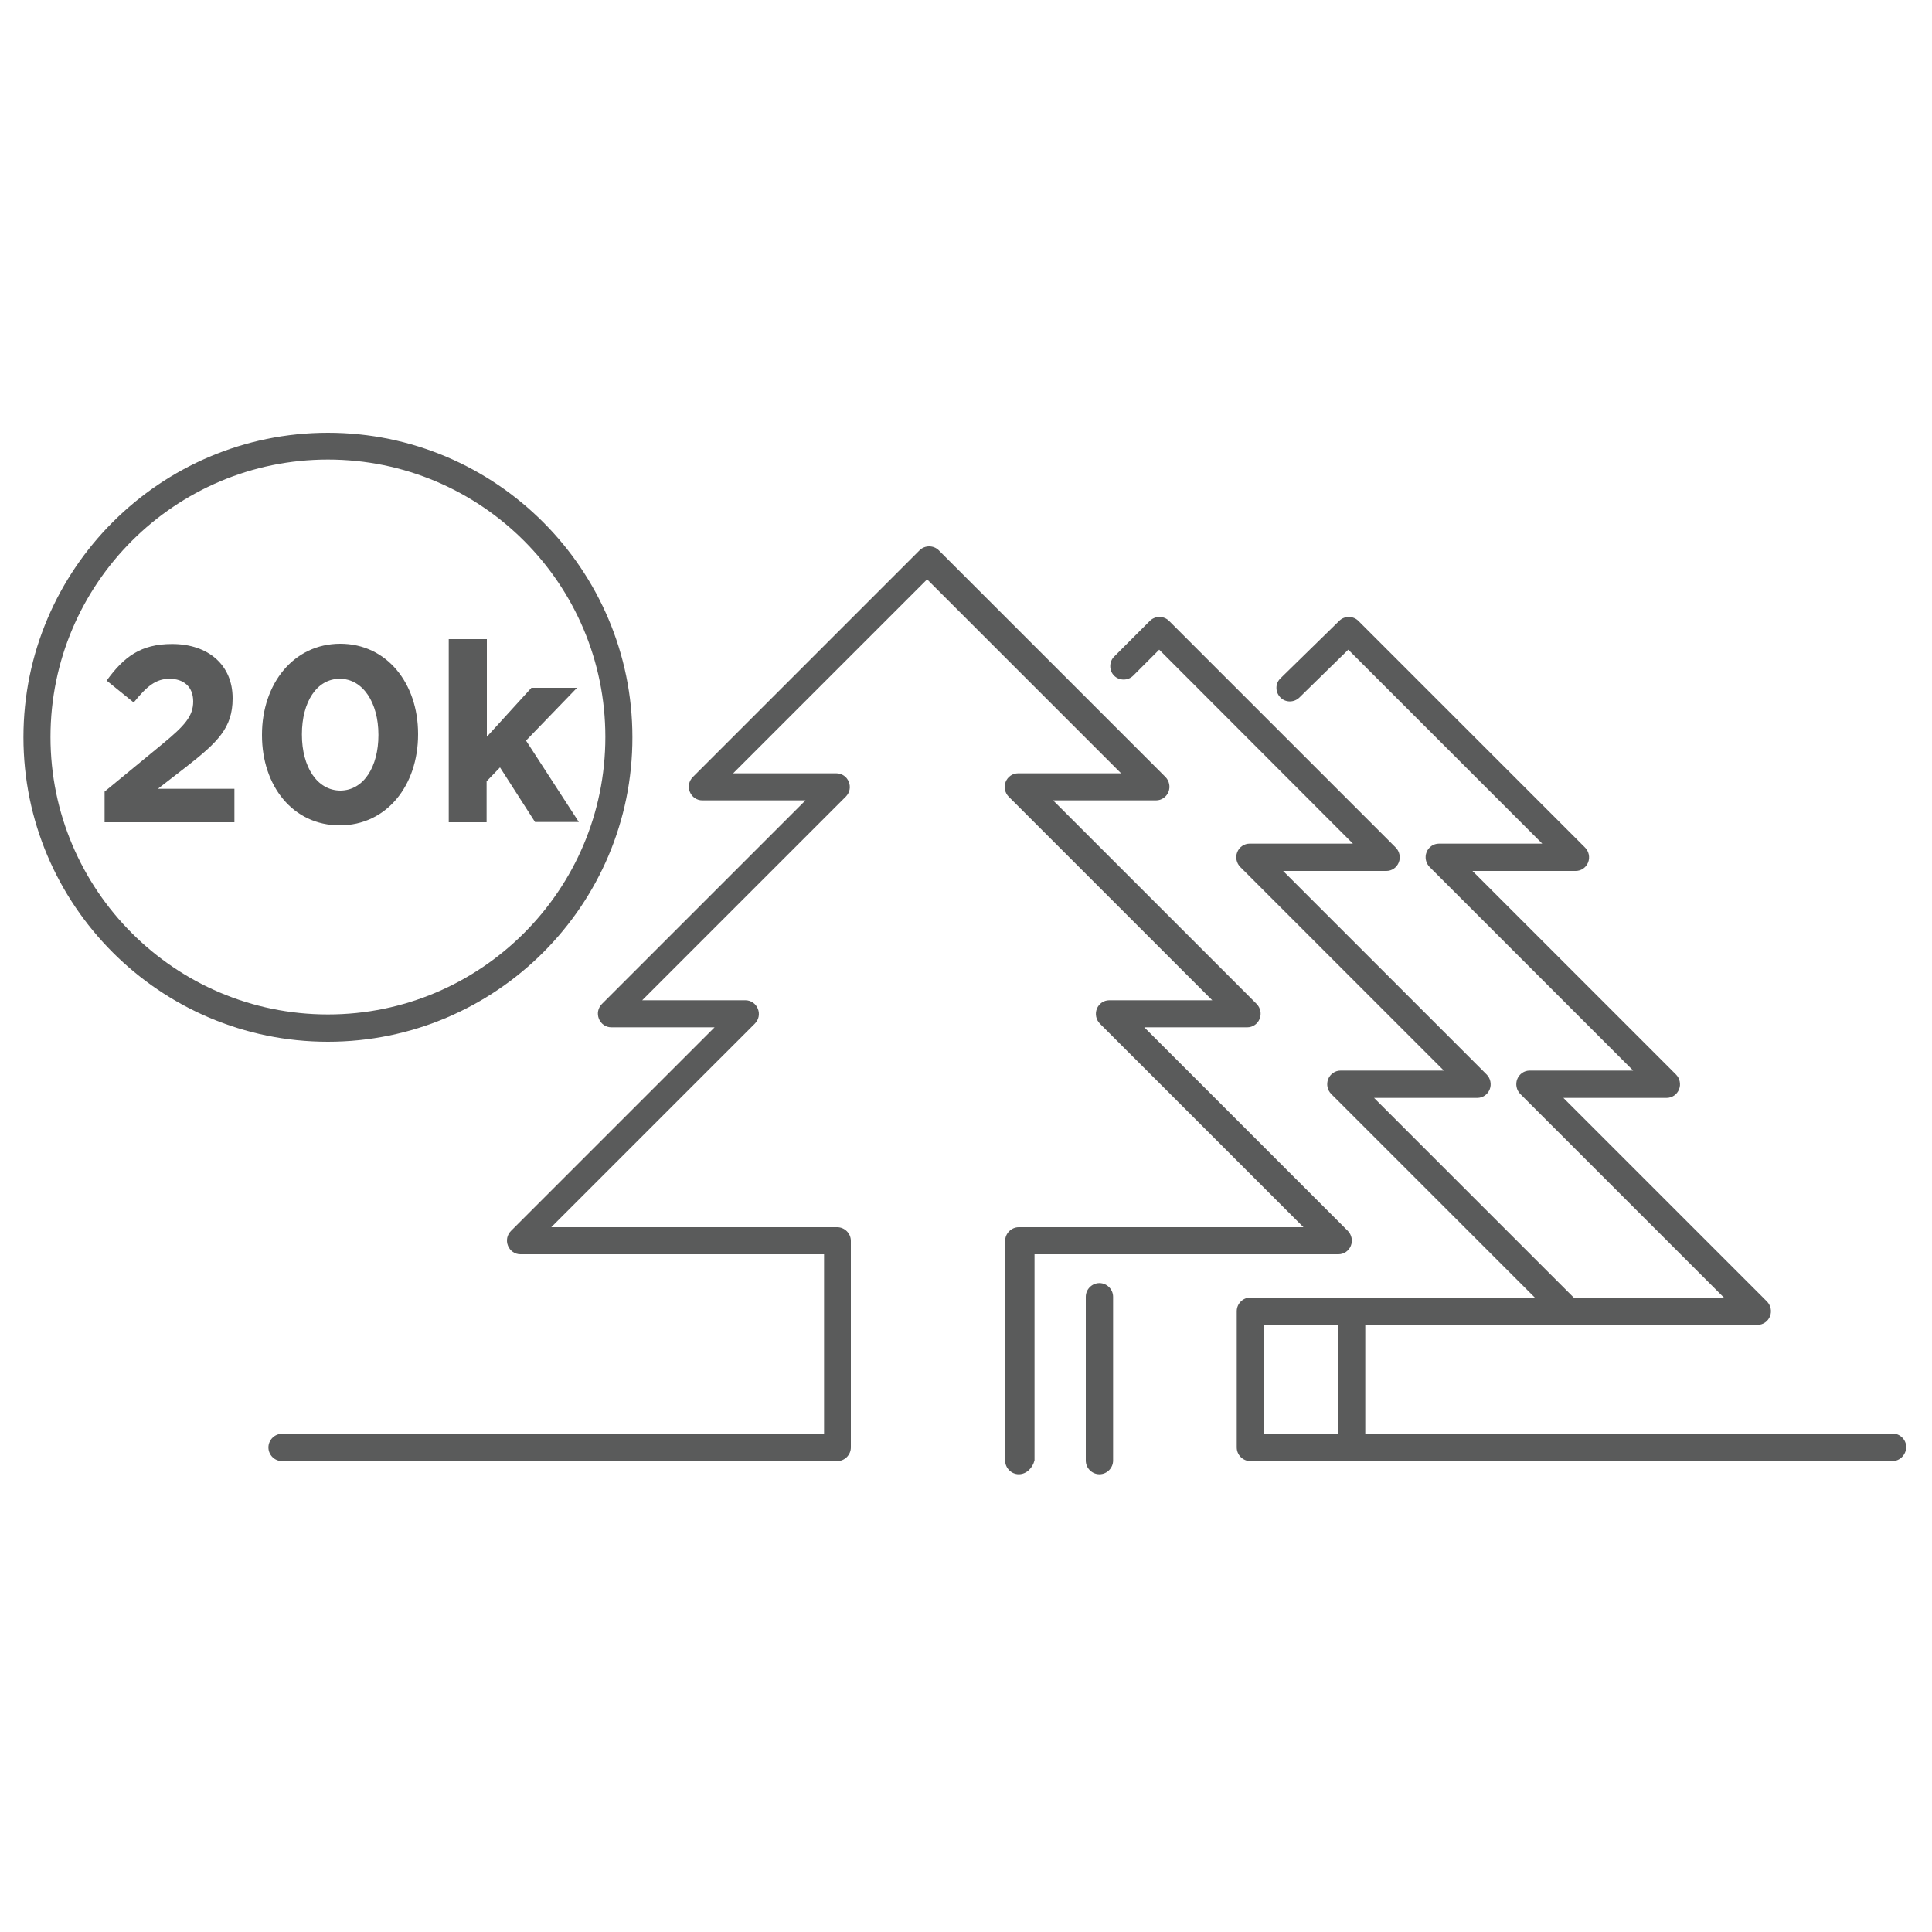
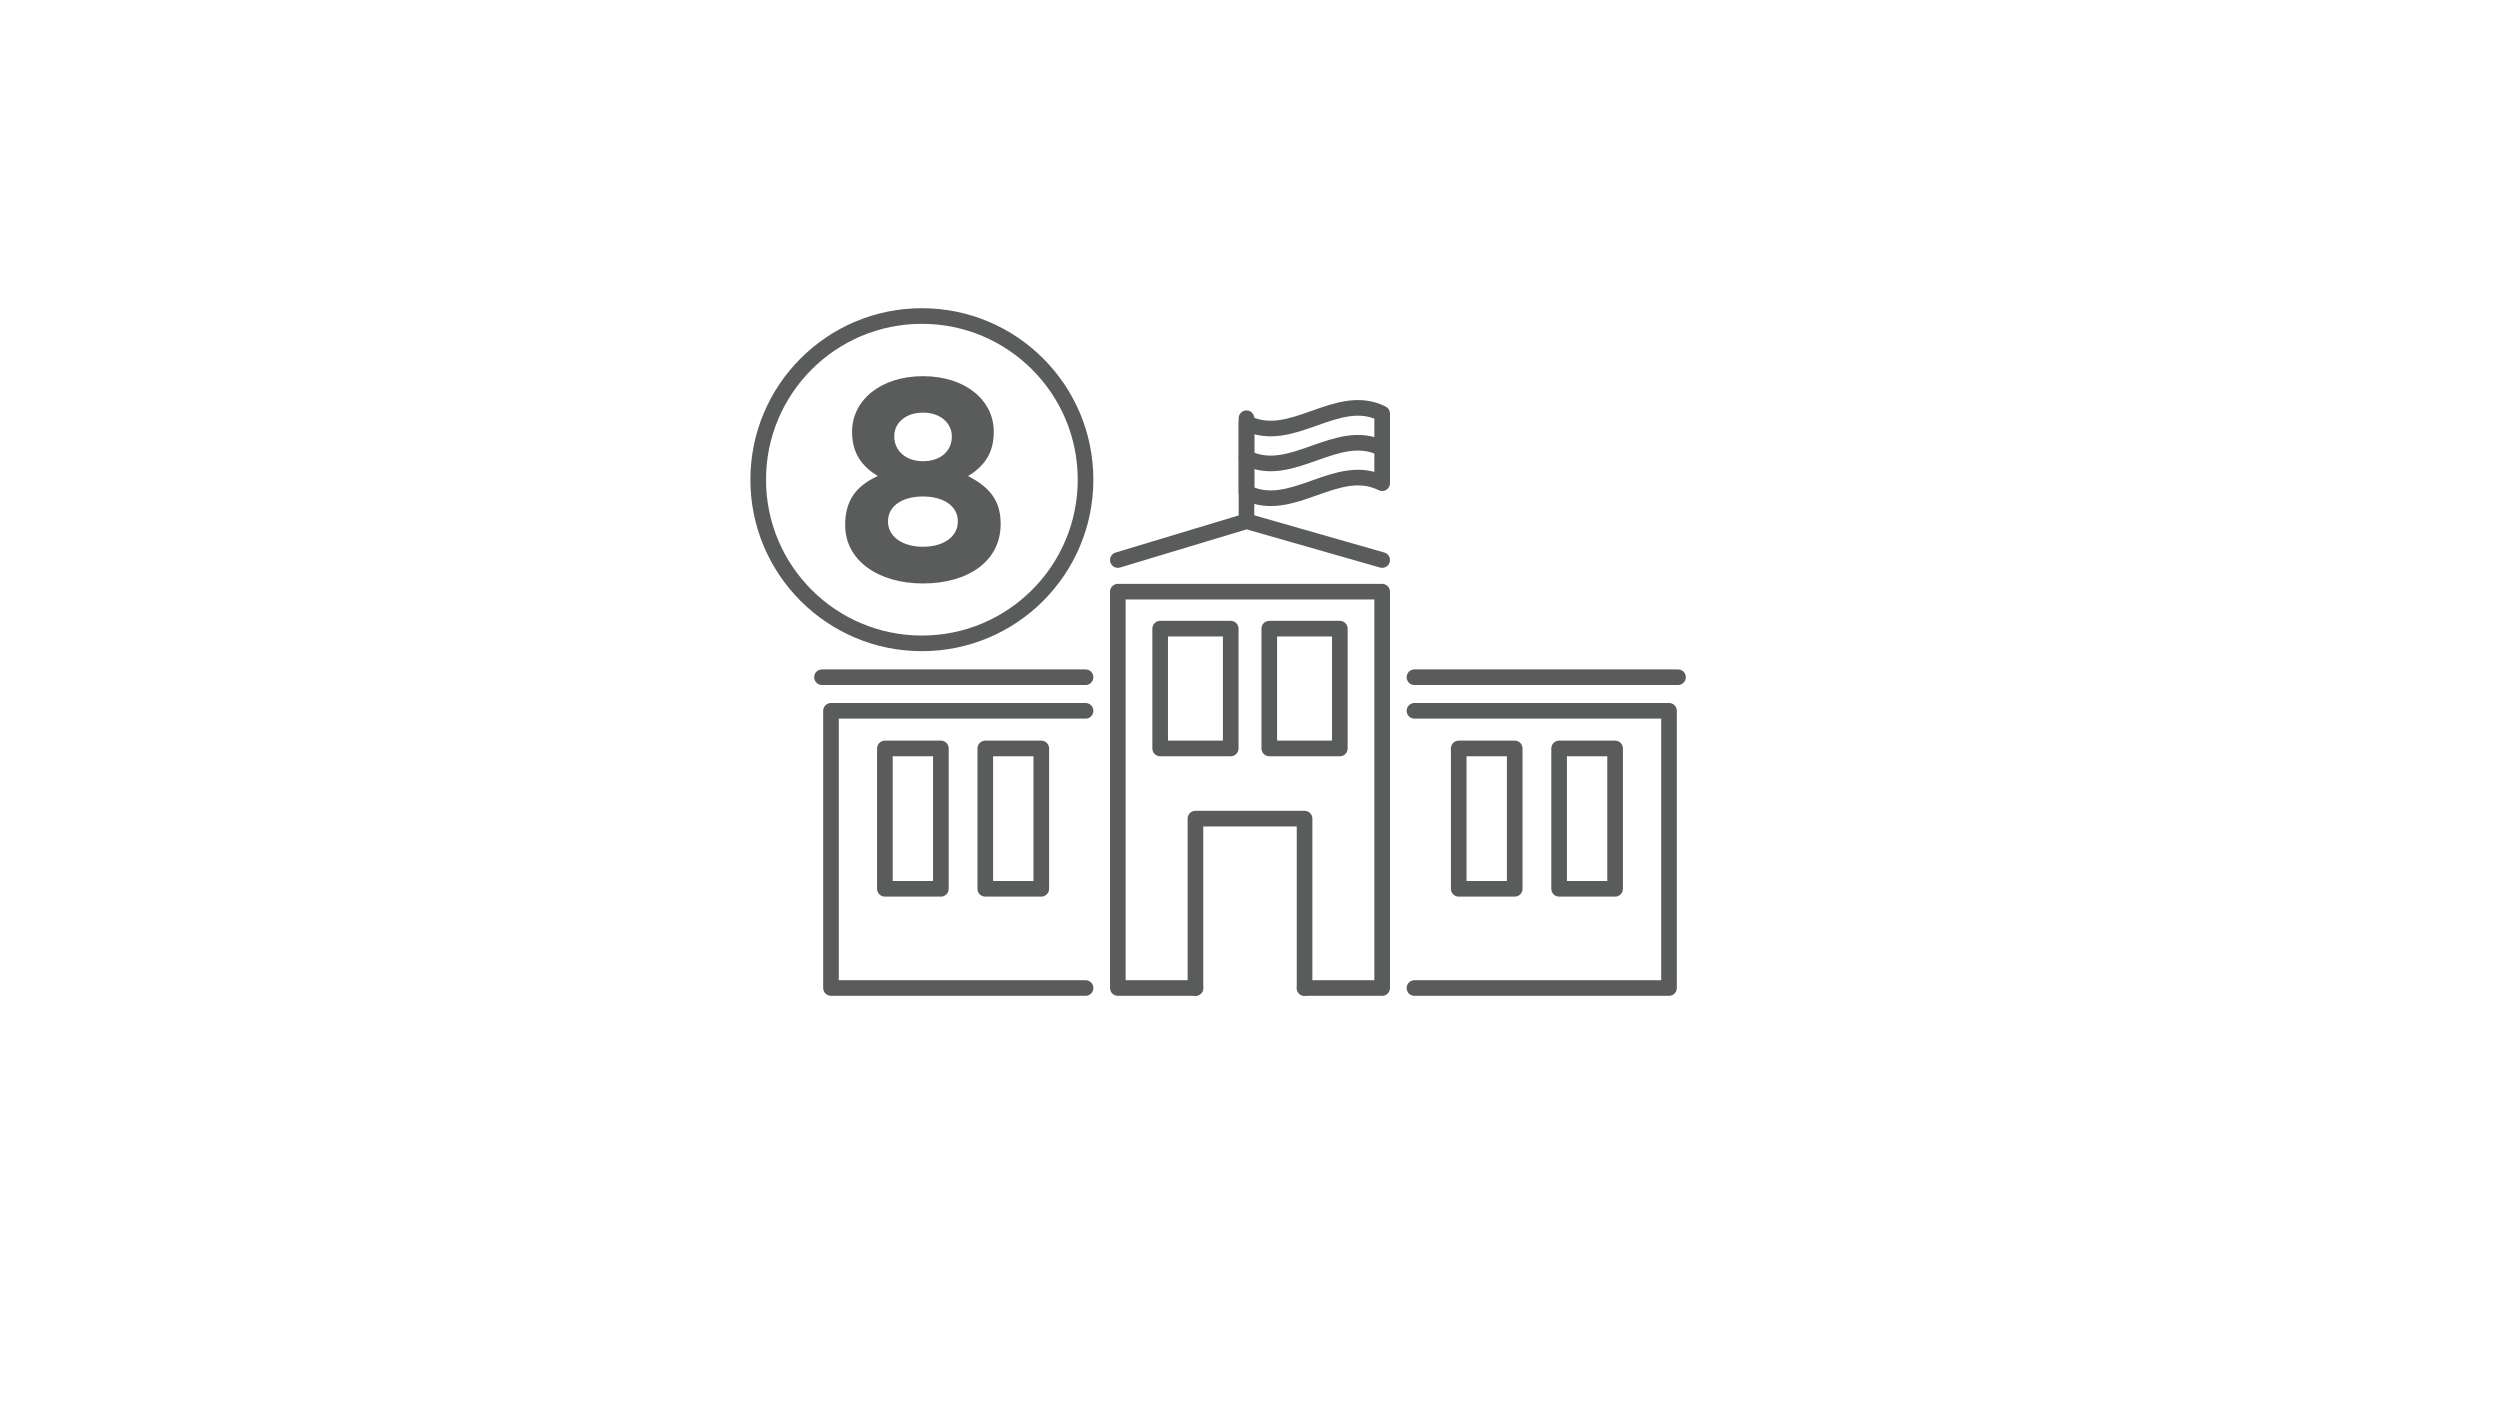
- <svg xmlns="http://www.w3.org/2000/svg" id="Layer_1" viewBox="0 0 750 750">
-   <style>.st0{fill:#5A5B5B;}</style>
-   <path class="st0" d="M727.3 567.2H485.4c-2.9 0-5.3-2.4-5.3-5.3V509c0-2.9 2.4-5.3 5.3-5.3h110.4l-79-79c-1.5-1.5-2-3.8-1.2-5.8s2.7-3.3 4.8-3.3h40.1l-79-79c-1.5-1.5-2-3.8-1.2-5.8s2.7-3.3 4.8-3.3h40.1L450 252.2l-10.1 10.1c-2 2-5.4 2-7.4 0s-2-5.4 0-7.4l13.9-13.9c2-2 5.4-2 7.4 0l88 88c1.5 1.5 2 3.8 1.2 5.8s-2.7 3.3-4.8 3.3h-40.1l79 79c1.5 1.5 2 3.8 1.2 5.8s-2.7 3.3-4.8 3.3h-40.1l79 79c1.5 1.5 2 3.8 1.2 5.8s-2.7 3.3-4.8 3.3h-118v42.2h236.5c2.9 0 5.3 2.4 5.3 5.3 0 3-2.4 5.4-5.3 5.4z" />
-   <path class="st0" d="M734.6 567.2h-210c-2.9 0-5.3-2.4-5.3-5.3V509c0-2.9 2.4-5.3 5.3-5.3h144.6l-79-79c-1.5-1.5-2-3.8-1.2-5.8s2.7-3.3 4.8-3.3H634l-79-79c-1.5-1.5-2-3.8-1.2-5.8s2.7-3.3 4.8-3.3h40.1l-75.3-75.3-19 18.6c-2.1 2-5.4 2-7.4-.1s-2-5.4.1-7.4l22.8-22.3c2-2 5.4-2 7.4 0l88 88c1.5 1.5 2 3.8 1.2 5.8s-2.7 3.3-4.8 3.3h-40.1l79 79c1.5 1.5 2 3.8 1.2 5.8s-2.7 3.3-4.8 3.3h-40.1l79 79c1.5 1.5 2 3.8 1.2 5.8s-2.7 3.3-4.8 3.3H530v42.2h204.7c2.9 0 5.3 2.4 5.3 5.3-.1 3-2.5 5.4-5.4 5.4z" />
-   <path class="st0" d="M395.5 572.3c-2.9 0-5.3-2.4-5.3-5.3v-85.3c0-2.9 2.4-5.3 5.3-5.3H506l-79-79c-1.5-1.5-2-3.8-1.2-5.8s2.7-3.3 4.8-3.3h40l-79-79c-1.5-1.5-2-3.8-1.2-5.8s2.7-3.3 4.8-3.3h40l-75.3-75.3-75.3 75.3h40.1c2.1 0 4 1.3 4.8 3.3.8 2 .4 4.2-1.2 5.8l-79 79h40.1c2.1 0 4 1.3 4.8 3.3.8 2 .4 4.2-1.2 5.8l-79 79h111c2.9 0 5.3 2.4 5.3 5.3v80.2c0 2.9-2.4 5.3-5.3 5.3H109.5c-2.9 0-5.3-2.4-5.3-5.3s2.4-5.3 5.3-5.3h210.4v-69.7H202c-2.1 0-4-1.3-4.8-3.3-.8-2-.4-4.2 1.2-5.8l79-79h-40.1c-2.1 0-4-1.3-4.8-3.3-.8-2-.4-4.2 1.2-5.8l79-79h-40.1c-2.1 0-4-1.3-4.8-3.3-.8-2-.4-4.2 1.2-5.8l88-88c2-2 5.4-2 7.4 0l88 88c1.5 1.5 2 3.8 1.2 5.8s-2.7 3.3-4.8 3.3h-40l79 79c1.5 1.5 2 3.8 1.2 5.8s-2.7 3.3-4.8 3.3h-40l79 79c1.5 1.5 2 3.8 1.2 5.8s-2.7 3.3-4.8 3.3h-118v80c-.7 2.9-3.1 5.4-6.1 5.4z" />
-   <path class="st0" d="M426.8 572.3c-2.9 0-5.3-2.4-5.3-5.3v-63.6c0-2.9 2.4-5.3 5.3-5.3s5.3 2.4 5.3 5.3V567c0 2.8-2.3 5.3-5.3 5.3z" />
+ <svg xmlns="http://www.w3.org/2000/svg" version="1.1" id="Layer_1" x="0px" y="0px" viewBox="0 0 1920 1080" style="enable-background:new 0 0 1920 1080;" xml:space="preserve">
+   <style type="text/css">
+ 	.st0{fill:none;stroke:#5A5B5B;stroke-width:12;stroke-linecap:round;stroke-linejoin:round;stroke-miterlimit:10;}
+ 	.st1{fill:#5A5B5B;}
+ </style>
  <g>
-     <path class="st0" d="M127.3 404.4c-65.2 0-118.2-53.1-118.2-118.2C9.1 221 62.2 168 127.3 168c65.2 0 118.2 53.1 118.2 118.2.1 65.1-53 118.2-118.2 118.2zm0-226c-59.3 0-107.7 48.2-107.7 107.7 0 59.3 48.2 107.7 107.7 107.7 59.3 0 107.7-48.2 107.7-107.7 0-59.4-48.2-107.7-107.7-107.7z" />
-     <path class="st0" d="M40.6 307.3l22.6-18.6c8.5-7 11.8-10.7 11.8-16.4 0-5.8-3.8-8.8-9.2-8.8-5.3 0-8.8 2.9-13.9 9.2l-10.5-8.5C48.1 255 54.6 250 66.8 250c14.2 0 23.5 8.3 23.5 21v.2c0 11.4-5.9 17-17.9 26.4l-11.1 8.6H91v13H40.6v-11.9zM101.7 285.4v-.2c0-19.8 12.3-35.3 30.4-35.3 18 0 30.2 15.3 30.2 35v.2c0 19.8-12.2 35.3-30.4 35.3s-30.2-15.3-30.2-35zm45.2 0v-.2c0-12.4-6-21.7-15-21.7s-14.7 9.1-14.7 21.5v.2c0 12.5 5.9 21.7 15 21.7 9-.1 14.7-9.3 14.7-21.5zM174.3 248.1H189V286l17.3-19H224l-19.8 20.5 20.5 31.6h-17l-13.6-21.2-5.2 5.4v15.9h-14.7v-71.1z" />
+     <path class="st0" d="M1001.9,758.8h59.6V454.4h-203v304.4h59.6" />
+     <polyline class="st0" points="1061.5,430.1 957.3,400.3 858.5,430.1  " />
+     <polyline class="st0" points="833.7,545.9 638.2,545.9 638.2,758.8 833.7,758.8  " />
+     <rect x="679.6" y="574.8" class="st0" width="43" height="107.8" />
+     <rect x="756.7" y="574.8" class="st0" width="43" height="107.8" />
+     <polyline class="st0" points="1086.3,545.9 1281.8,545.9 1281.8,758.8 1086.3,758.8  " />
+     <rect x="1197.4" y="574.8" class="st0" width="43" height="107.8" />
+     <rect x="1120.3" y="574.8" class="st0" width="43" height="107.8" />
+     <line class="st0" x1="1086.3" y1="520.1" x2="1288.7" y2="520.1" />
+     <line class="st0" x1="631.3" y1="520.1" x2="833.7" y2="520.1" />
+     <polyline class="st0" points="1001.9,758.8 1001.9,628.7 918.1,628.7 918.1,758.8  " />
+     <rect x="891" y="482.8" class="st0" width="54.2" height="92" />
+     <rect x="974.8" y="482.8" class="st0" width="54.2" height="92" />
+     <line class="st0" x1="957.3" y1="400.3" x2="957.3" y2="321.2" />
+     <g>
+       <g>
+         <path class="st0" d="M1061.5,371.1c-34.7-17.4-69.5,24.7-104.2,7.2c0-17.8,0-35.7,0-53.5c34.7,17.4,69.5-24.7,104.2-7.2     C1061.5,335.4,1061.5,353.2,1061.5,371.1z" />
+         <path class="st0" d="M957.3,351.6c34.7,17.4,69.5-24.7,104.2-7.2" />
+       </g>
+     </g>
+   </g>
+   <circle class="st0" cx="708" cy="368.4" r="125.7" />
+   <g>
+     <path class="st1" d="M649.1,403.4v-0.4c0-18.8,8.6-29.9,25-37.4c-11.9-7.3-19.7-17.3-19.7-33.8v-0.4c0-23.7,21.7-42.5,54.4-42.5   s54.4,18.6,54.4,42.5v0.4c0,16.6-7.7,26.5-19.7,33.8c15.7,8.2,25,18.1,25,36.5v0.4c0,28.8-25.4,45.6-59.7,45.6   S649.1,430.4,649.1,403.4z M735.6,400.7v-0.4c0-11.9-11.3-19-26.8-19s-26.8,7.1-26.8,19v0.4c0,10.6,10,19.2,26.8,19.2   S735.6,411.5,735.6,400.7z M731,335.4V335c0-9.5-8.2-18.1-22.1-18.1s-22.1,8.4-22.1,17.9v0.4c0,10.8,8.6,19,22.1,19   S731,346.3,731,335.4z" />
  </g>
</svg>
